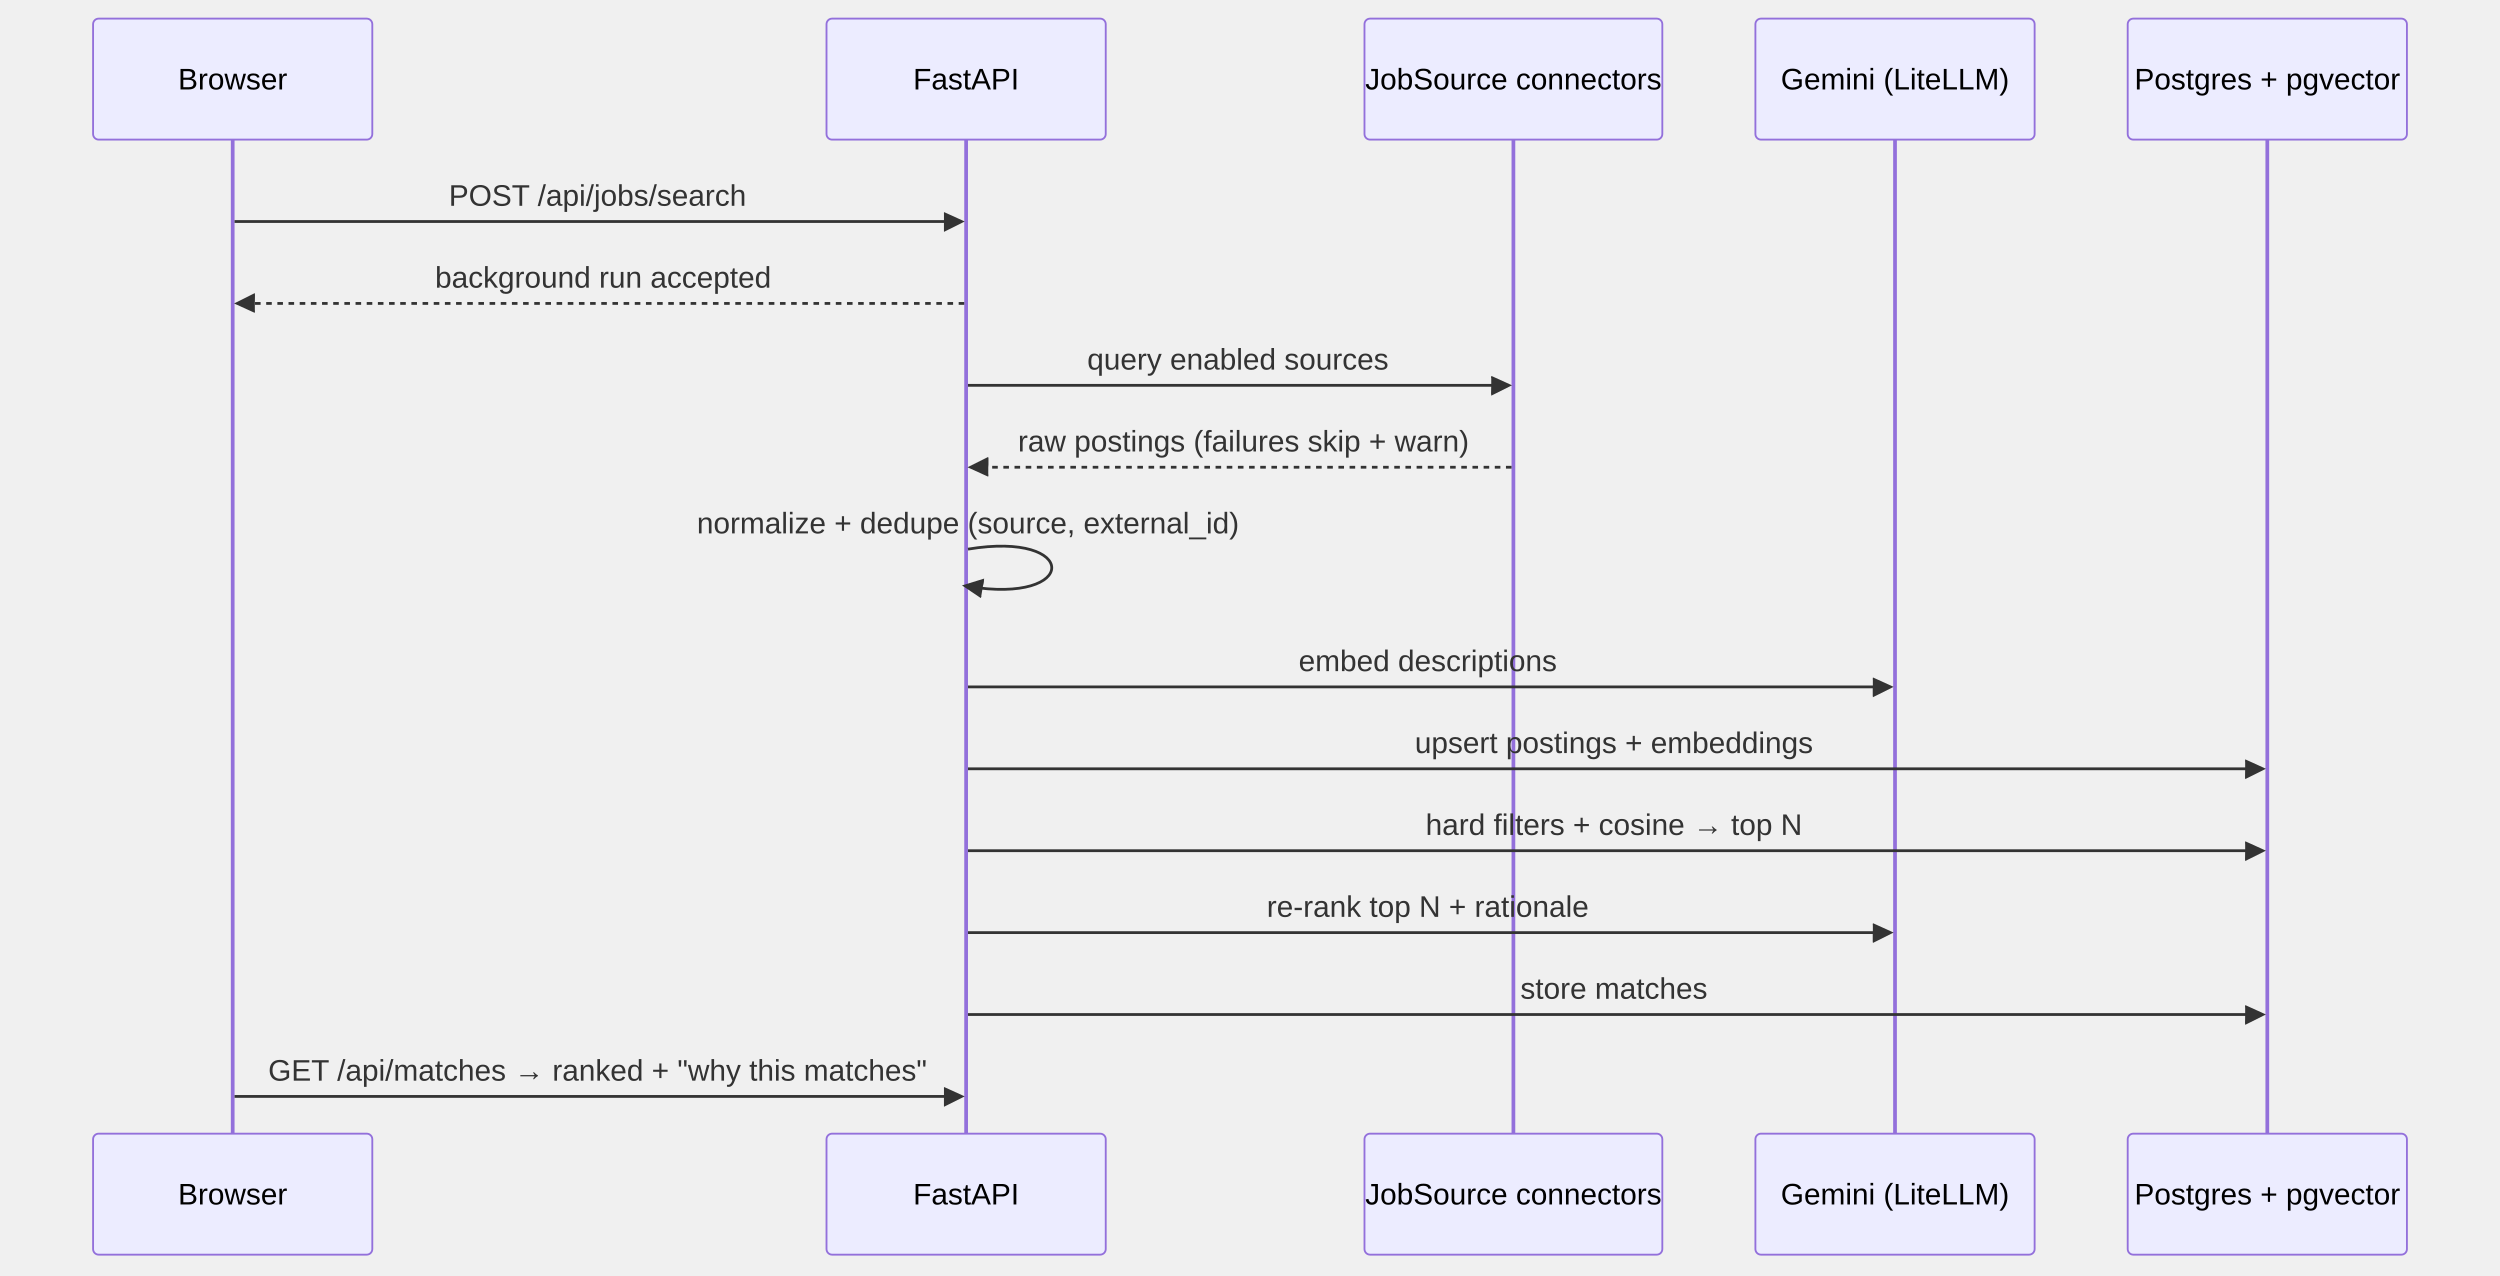
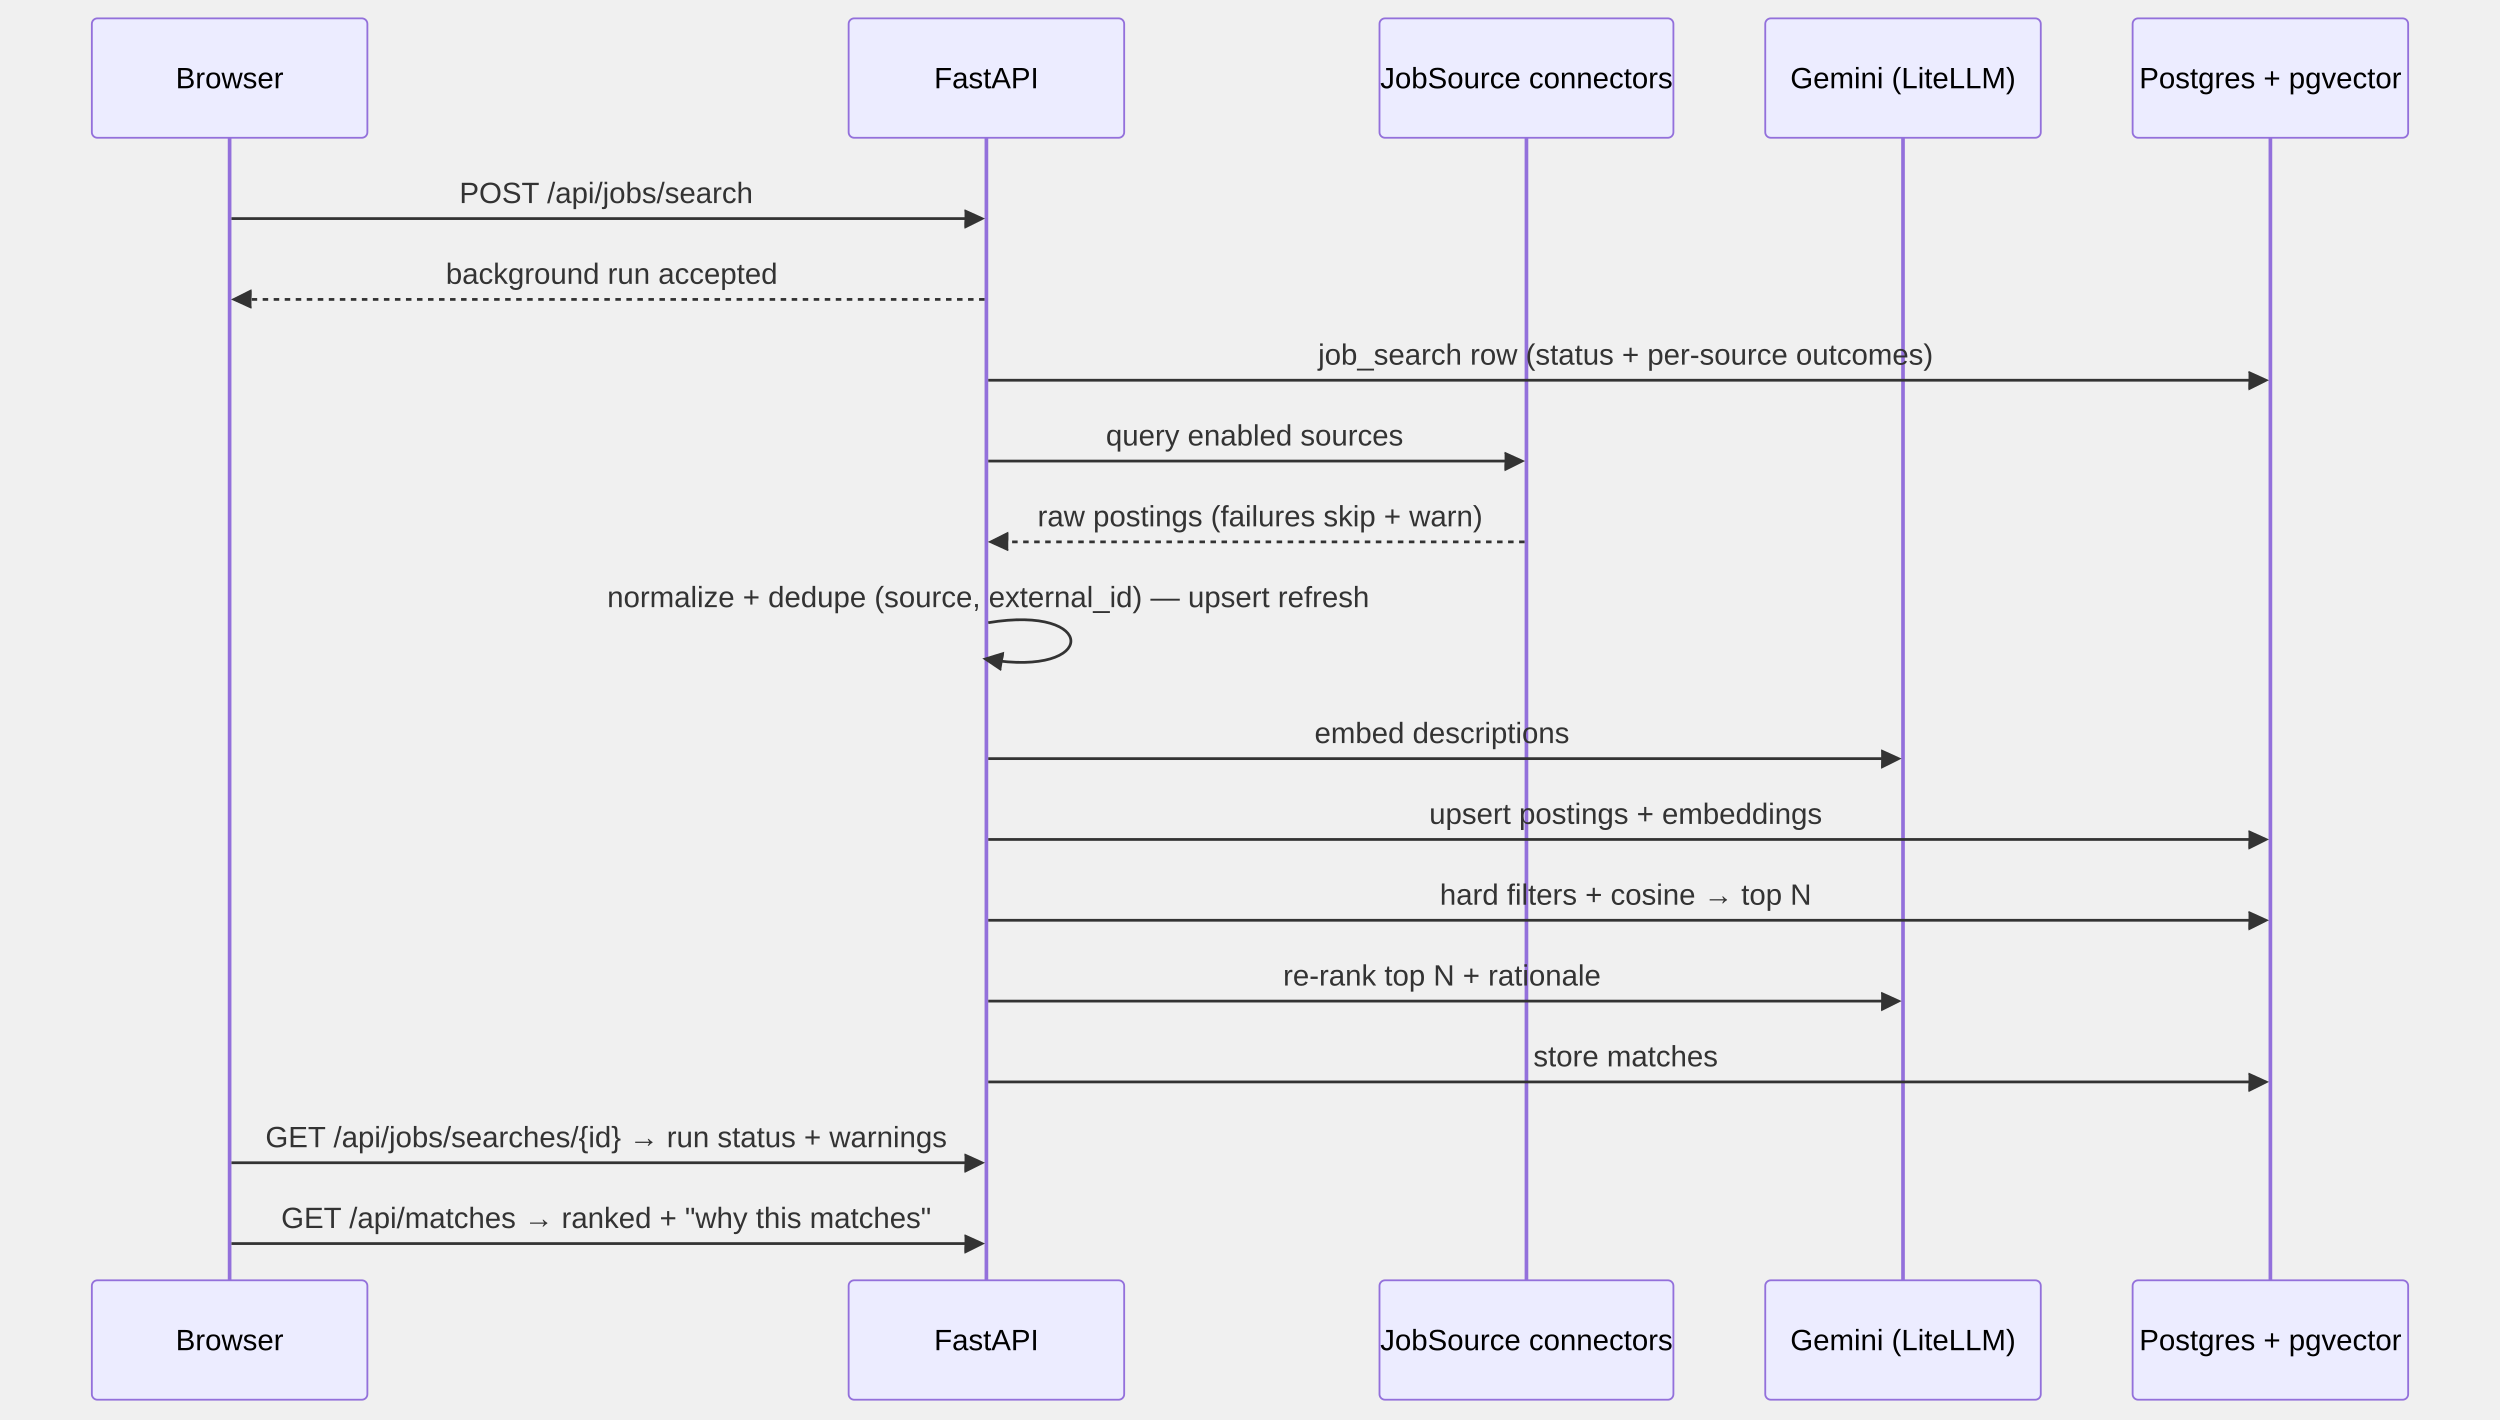
- <svg xmlns="http://www.w3.org/2000/svg" id="my-svg" width="100%" style="max-width: 1343px; background-color: white;" viewBox="-50 -10 1343 685" role="graphics-document document" aria-roledescription="sequence">
+ <svg xmlns="http://www.w3.org/2000/svg" id="my-svg" width="100%" style="max-width: 1361px; background-color: white;" viewBox="-50 -10 1361 773" role="graphics-document document" aria-roledescription="sequence">
  <g>
-     <rect x="1093" y="599" fill="#eaeaea" stroke="#666" width="150" height="65" name="D" rx="3" ry="3" class="actor actor-bottom" />
-     <text x="1168" y="631.5" dominant-baseline="central" alignment-baseline="central" class="actor actor-box" style="text-anchor: middle; font-size: 16px; font-weight: 400;">
-       <tspan x="1168" dy="0">Postgres + pgvector</tspan>
+     <rect x="1111" y="687" fill="#eaeaea" stroke="#666" width="150" height="65" name="D" rx="3" ry="3" class="actor actor-bottom" />
+     <text x="1186" y="719.5" dominant-baseline="central" alignment-baseline="central" class="actor actor-box" style="text-anchor: middle; font-size: 16px; font-weight: 400;">
+       <tspan x="1186" dy="0">Postgres + pgvector</tspan>
    </text>
  </g>
  <g>
-     <rect x="893" y="599" fill="#eaeaea" stroke="#666" width="150" height="65" name="G" rx="3" ry="3" class="actor actor-bottom" />
-     <text x="968" y="631.5" dominant-baseline="central" alignment-baseline="central" class="actor actor-box" style="text-anchor: middle; font-size: 16px; font-weight: 400;">
-       <tspan x="968" dy="0">Gemini (LiteLLM)</tspan>
+     <rect x="911" y="687" fill="#eaeaea" stroke="#666" width="150" height="65" name="G" rx="3" ry="3" class="actor actor-bottom" />
+     <text x="986" y="719.5" dominant-baseline="central" alignment-baseline="central" class="actor actor-box" style="text-anchor: middle; font-size: 16px; font-weight: 400;">
+       <tspan x="986" dy="0">Gemini (LiteLLM)</tspan>
    </text>
  </g>
  <g>
-     <rect x="683" y="599" fill="#eaeaea" stroke="#666" width="160" height="65" name="C" rx="3" ry="3" class="actor actor-bottom" />
-     <text x="763" y="631.5" dominant-baseline="central" alignment-baseline="central" class="actor actor-box" style="text-anchor: middle; font-size: 16px; font-weight: 400;">
-       <tspan x="763" dy="0">JobSource connectors</tspan>
+     <rect x="701" y="687" fill="#eaeaea" stroke="#666" width="160" height="65" name="C" rx="3" ry="3" class="actor actor-bottom" />
+     <text x="781" y="719.5" dominant-baseline="central" alignment-baseline="central" class="actor actor-box" style="text-anchor: middle; font-size: 16px; font-weight: 400;">
+       <tspan x="781" dy="0">JobSource connectors</tspan>
    </text>
  </g>
  <g>
-     <rect x="394" y="599" fill="#eaeaea" stroke="#666" width="150" height="65" name="A" rx="3" ry="3" class="actor actor-bottom" />
-     <text x="469" y="631.5" dominant-baseline="central" alignment-baseline="central" class="actor actor-box" style="text-anchor: middle; font-size: 16px; font-weight: 400;">
-       <tspan x="469" dy="0">FastAPI</tspan>
+     <rect x="412" y="687" fill="#eaeaea" stroke="#666" width="150" height="65" name="A" rx="3" ry="3" class="actor actor-bottom" />
+     <text x="487" y="719.5" dominant-baseline="central" alignment-baseline="central" class="actor actor-box" style="text-anchor: middle; font-size: 16px; font-weight: 400;">
+       <tspan x="487" dy="0">FastAPI</tspan>
    </text>
  </g>
  <g>
-     <rect x="0" y="599" fill="#eaeaea" stroke="#666" width="150" height="65" name="B" rx="3" ry="3" class="actor actor-bottom" />
-     <text x="75" y="631.5" dominant-baseline="central" alignment-baseline="central" class="actor actor-box" style="text-anchor: middle; font-size: 16px; font-weight: 400;">
+     <rect x="0" y="687" fill="#eaeaea" stroke="#666" width="150" height="65" name="B" rx="3" ry="3" class="actor actor-bottom" />
+     <text x="75" y="719.5" dominant-baseline="central" alignment-baseline="central" class="actor actor-box" style="text-anchor: middle; font-size: 16px; font-weight: 400;">
      <tspan x="75" dy="0">Browser</tspan>
    </text>
  </g>
  <g>
-     <line id="actor4" x1="1168" y1="65" x2="1168" y2="599" class="actor-line 200" stroke-width="0.5px" stroke="#999" name="D" data-et="life-line" data-id="D" />
+     <line id="actor4" x1="1186" y1="65" x2="1186" y2="687" class="actor-line 200" stroke-width="0.5px" stroke="#999" name="D" data-et="life-line" data-id="D" />
    <g id="root-4" data-et="participant" data-type="participant" data-id="D">
-       <rect x="1093" y="0" fill="#eaeaea" stroke="#666" width="150" height="65" name="D" rx="3" ry="3" class="actor actor-top" />
-       <text x="1168" y="32.5" dominant-baseline="central" alignment-baseline="central" class="actor actor-box" style="text-anchor: middle; font-size: 16px; font-weight: 400;">
-         <tspan x="1168" dy="0">Postgres + pgvector</tspan>
+       <rect x="1111" y="0" fill="#eaeaea" stroke="#666" width="150" height="65" name="D" rx="3" ry="3" class="actor actor-top" />
+       <text x="1186" y="32.5" dominant-baseline="central" alignment-baseline="central" class="actor actor-box" style="text-anchor: middle; font-size: 16px; font-weight: 400;">
+         <tspan x="1186" dy="0">Postgres + pgvector</tspan>
      </text>
    </g>
  </g>
  <g>
-     <line id="actor3" x1="968" y1="65" x2="968" y2="599" class="actor-line 200" stroke-width="0.5px" stroke="#999" name="G" data-et="life-line" data-id="G" />
+     <line id="actor3" x1="986" y1="65" x2="986" y2="687" class="actor-line 200" stroke-width="0.5px" stroke="#999" name="G" data-et="life-line" data-id="G" />
    <g id="root-3" data-et="participant" data-type="participant" data-id="G">
-       <rect x="893" y="0" fill="#eaeaea" stroke="#666" width="150" height="65" name="G" rx="3" ry="3" class="actor actor-top" />
-       <text x="968" y="32.5" dominant-baseline="central" alignment-baseline="central" class="actor actor-box" style="text-anchor: middle; font-size: 16px; font-weight: 400;">
-         <tspan x="968" dy="0">Gemini (LiteLLM)</tspan>
+       <rect x="911" y="0" fill="#eaeaea" stroke="#666" width="150" height="65" name="G" rx="3" ry="3" class="actor actor-top" />
+       <text x="986" y="32.5" dominant-baseline="central" alignment-baseline="central" class="actor actor-box" style="text-anchor: middle; font-size: 16px; font-weight: 400;">
+         <tspan x="986" dy="0">Gemini (LiteLLM)</tspan>
      </text>
    </g>
  </g>
  <g>
-     <line id="actor2" x1="763" y1="65" x2="763" y2="599" class="actor-line 200" stroke-width="0.5px" stroke="#999" name="C" data-et="life-line" data-id="C" />
+     <line id="actor2" x1="781" y1="65" x2="781" y2="687" class="actor-line 200" stroke-width="0.5px" stroke="#999" name="C" data-et="life-line" data-id="C" />
    <g id="root-2" data-et="participant" data-type="participant" data-id="C">
-       <rect x="683" y="0" fill="#eaeaea" stroke="#666" width="160" height="65" name="C" rx="3" ry="3" class="actor actor-top" />
-       <text x="763" y="32.5" dominant-baseline="central" alignment-baseline="central" class="actor actor-box" style="text-anchor: middle; font-size: 16px; font-weight: 400;">
-         <tspan x="763" dy="0">JobSource connectors</tspan>
+       <rect x="701" y="0" fill="#eaeaea" stroke="#666" width="160" height="65" name="C" rx="3" ry="3" class="actor actor-top" />
+       <text x="781" y="32.5" dominant-baseline="central" alignment-baseline="central" class="actor actor-box" style="text-anchor: middle; font-size: 16px; font-weight: 400;">
+         <tspan x="781" dy="0">JobSource connectors</tspan>
      </text>
    </g>
  </g>
  <g>
-     <line id="actor1" x1="469" y1="65" x2="469" y2="599" class="actor-line 200" stroke-width="0.5px" stroke="#999" name="A" data-et="life-line" data-id="A" />
+     <line id="actor1" x1="487" y1="65" x2="487" y2="687" class="actor-line 200" stroke-width="0.5px" stroke="#999" name="A" data-et="life-line" data-id="A" />
    <g id="root-1" data-et="participant" data-type="participant" data-id="A">
-       <rect x="394" y="0" fill="#eaeaea" stroke="#666" width="150" height="65" name="A" rx="3" ry="3" class="actor actor-top" />
-       <text x="469" y="32.5" dominant-baseline="central" alignment-baseline="central" class="actor actor-box" style="text-anchor: middle; font-size: 16px; font-weight: 400;">
-         <tspan x="469" dy="0">FastAPI</tspan>
+       <rect x="412" y="0" fill="#eaeaea" stroke="#666" width="150" height="65" name="A" rx="3" ry="3" class="actor actor-top" />
+       <text x="487" y="32.5" dominant-baseline="central" alignment-baseline="central" class="actor actor-box" style="text-anchor: middle; font-size: 16px; font-weight: 400;">
+         <tspan x="487" dy="0">FastAPI</tspan>
      </text>
    </g>
  </g>
  <g>
-     <line id="actor0" x1="75" y1="65" x2="75" y2="599" class="actor-line 200" stroke-width="0.5px" stroke="#999" name="B" data-et="life-line" data-id="B" />
+     <line id="actor0" x1="75" y1="65" x2="75" y2="687" class="actor-line 200" stroke-width="0.5px" stroke="#999" name="B" data-et="life-line" data-id="B" />
    <g id="root-0" data-et="participant" data-type="participant" data-id="B">
      <rect x="0" y="0" fill="#eaeaea" stroke="#666" width="150" height="65" name="B" rx="3" ry="3" class="actor actor-top" />
      <text x="75" y="32.5" dominant-baseline="central" alignment-baseline="central" class="actor actor-box" style="text-anchor: middle; font-size: 16px; font-weight: 400;">
        <tspan x="75" dy="0">Browser</tspan>
      </text>
    </g>
  </g>
  <style>#my-svg{font-family:"trebuchet ms",verdana,arial,sans-serif;font-size:16px;fill:#333;}@keyframes edge-animation-frame{from{stroke-dashoffset:0;}}@keyframes dash{to{stroke-dashoffset:0;}}#my-svg .edge-animation-slow{stroke-dasharray:9,5!important;stroke-dashoffset:900;animation:dash 50s linear infinite;stroke-linecap:round;}#my-svg .edge-animation-fast{stroke-dasharray:9,5!important;stroke-dashoffset:900;animation:dash 20s linear infinite;stroke-linecap:round;}#my-svg .error-icon{fill:#552222;}#my-svg .error-text{fill:#552222;stroke:#552222;}#my-svg .edge-thickness-normal{stroke-width:1px;}#my-svg .edge-thickness-thick{stroke-width:3.5px;}#my-svg .edge-pattern-solid{stroke-dasharray:0;}#my-svg .edge-thickness-invisible{stroke-width:0;fill:none;}#my-svg .edge-pattern-dashed{stroke-dasharray:3;}#my-svg .edge-pattern-dotted{stroke-dasharray:2;}#my-svg .marker{fill:#333333;stroke:#333333;}#my-svg .marker.cross{stroke:#333333;}#my-svg svg{font-family:"trebuchet ms",verdana,arial,sans-serif;font-size:16px;}#my-svg p{margin:0;}#my-svg .actor{stroke:#9370DB;fill:#ECECFF;stroke-width:1;}#my-svg rect.actor.outer-path[data-look="neo"]{filter:drop-shadow(1px 2px 2px rgba(185, 185, 185, 1));}#my-svg rect.note[data-look="neo"]{stroke:#aaaa33;fill:#fff5ad;filter:drop-shadow(1px 2px 2px rgba(185, 185, 185, 1));}#my-svg text.actor&gt;tspan{fill:black;stroke:none;}#my-svg .actor-line{stroke:#9370DB;}#my-svg .innerArc{stroke-width:1.5;stroke-dasharray:none;}#my-svg .messageLine0{stroke-width:1.5;stroke-dasharray:none;stroke:#333;}#my-svg .messageLine1{stroke-width:1.5;stroke-dasharray:2,2;stroke:#333;}#my-svg [id$="-arrowhead"] path{fill:#333;stroke:#333;}#my-svg .sequenceNumber{fill:white;}#my-svg [id$="-sequencenumber"]{fill:#333;}#my-svg [id$="-crosshead"] path{fill:#333;stroke:#333;}#my-svg .messageText{fill:#333;stroke:none;}#my-svg .labelBox{stroke:#9370DB;fill:#ECECFF;filter:none;}#my-svg .labelText,#my-svg .labelText&gt;tspan{fill:black;stroke:none;}#my-svg .loopText,#my-svg .loopText&gt;tspan{fill:black;stroke:none;}#my-svg .sectionTitle,#my-svg .sectionTitle&gt;tspan{fill:black;stroke:none;}#my-svg .loopLine{stroke-width:2px;stroke-dasharray:2,2;stroke:#9370DB;fill:#9370DB;}#my-svg .note{stroke:#aaaa33;fill:#fff5ad;}#my-svg .noteText,#my-svg .noteText&gt;tspan{fill:black;stroke:none;font-weight:normal;}#my-svg .activation0{fill:#f4f4f4;stroke:#666;}#my-svg .activation1{fill:#f4f4f4;stroke:#666;}#my-svg .activation2{fill:#f4f4f4;stroke:#666;}#my-svg .actorPopupMenu{position:absolute;}#my-svg .actorPopupMenuPanel{position:absolute;fill:#ECECFF;box-shadow:0px 8px 16px 0px rgba(0,0,0,0.2);filter:drop-shadow(3px 5px 2px rgb(0 0 0 / 0.4));}#my-svg .actor-man circle,#my-svg line{fill:#ECECFF;stroke-width:2px;}#my-svg g rect.rect{filter:drop-shadow(1px 2px 2px rgba(185, 185, 185, 1));stroke:#9370DB;}#my-svg .node .neo-node{stroke:#9370DB;}#my-svg [data-look="neo"].node rect,#my-svg [data-look="neo"].cluster rect,#my-svg [data-look="neo"].node polygon{stroke:#9370DB;filter:drop-shadow(1px 2px 2px rgba(185, 185, 185, 1));}#my-svg [data-look="neo"].swimlane.cluster rect{filter:none;}#my-svg [data-look="neo"].node path{stroke:#9370DB;stroke-width:1px;}#my-svg [data-look="neo"].node .outer-path{filter:drop-shadow(1px 2px 2px rgba(185, 185, 185, 1));}#my-svg [data-look="neo"].node .neo-line path{stroke:#9370DB;filter:none;}#my-svg [data-look="neo"].node circle{stroke:#9370DB;filter:drop-shadow(1px 2px 2px rgba(185, 185, 185, 1));}#my-svg [data-look="neo"].node circle .state-start{fill:#000000;}#my-svg [data-look="neo"].icon-shape .icon{fill:#9370DB;filter:drop-shadow(1px 2px 2px rgba(185, 185, 185, 1));}#my-svg [data-look="neo"].icon-shape .icon-neo path{stroke:#9370DB;filter:drop-shadow(1px 2px 2px rgba(185, 185, 185, 1));}#my-svg :root{--mermaid-font-family:"trebuchet ms",verdana,arial,sans-serif;}</style>
  <g />
  <defs>
    <symbol id="my-svg-computer" width="24" height="24">
      <path transform="scale(.5)" d="M2 2v13h20v-13h-20zm18 11h-16v-9h16v9zm-10.228 6l.466-1h3.524l.467 1h-4.457zm14.228 3h-24l2-6h2.104l-1.33 4h18.45l-1.297-4h2.073l2 6zm-5-10h-14v-7h14v7z" />
    </symbol>
  </defs>
  <defs>
    <symbol id="my-svg-database" fill-rule="evenodd" clip-rule="evenodd">
      <path transform="scale(.5)" d="M12.258.001l.256.004.255.005.253.008.251.01.249.012.247.015.246.016.242.019.241.02.239.023.236.024.233.027.231.028.229.031.225.032.223.034.22.036.217.038.214.04.211.041.208.043.205.045.201.046.198.048.194.05.191.051.187.053.183.054.18.056.175.057.172.059.168.06.163.061.16.063.155.064.15.066.074.033.073.033.071.034.07.034.069.035.068.035.067.035.066.035.064.036.064.036.062.036.06.036.06.037.058.037.058.037.055.038.055.038.053.038.052.038.051.039.05.039.048.039.047.039.045.04.044.04.043.04.041.04.04.041.039.041.037.041.036.041.034.041.033.042.032.042.03.042.029.042.027.042.026.043.024.043.023.043.021.043.02.043.018.044.017.043.015.044.013.044.012.044.011.045.009.044.007.045.006.045.004.045.002.045.001.045v17l-.001.045-.002.045-.004.045-.006.045-.007.045-.009.044-.011.045-.012.044-.013.044-.015.044-.017.043-.018.044-.02.043-.021.043-.023.043-.024.043-.026.043-.027.042-.029.042-.03.042-.032.042-.033.042-.034.041-.036.041-.037.041-.039.041-.04.041-.041.04-.043.04-.044.04-.045.04-.047.039-.048.039-.05.039-.051.039-.052.038-.053.038-.055.038-.055.038-.058.037-.058.037-.06.037-.06.036-.062.036-.064.036-.064.036-.066.035-.067.035-.068.035-.069.035-.07.034-.071.034-.073.033-.074.033-.15.066-.155.064-.16.063-.163.061-.168.06-.172.059-.175.057-.18.056-.183.054-.187.053-.191.051-.194.05-.198.048-.201.046-.205.045-.208.043-.211.041-.214.04-.217.038-.22.036-.223.034-.225.032-.229.031-.231.028-.233.027-.236.024-.239.023-.241.02-.242.019-.246.016-.247.015-.249.012-.251.01-.253.008-.255.005-.256.004-.258.001-.258-.001-.256-.004-.255-.005-.253-.008-.251-.01-.249-.012-.247-.015-.245-.016-.243-.019-.241-.02-.238-.023-.236-.024-.234-.027-.231-.028-.228-.031-.226-.032-.223-.034-.22-.036-.217-.038-.214-.04-.211-.041-.208-.043-.204-.045-.201-.046-.198-.048-.195-.05-.19-.051-.187-.053-.184-.054-.179-.056-.176-.057-.172-.059-.167-.06-.164-.061-.159-.063-.155-.064-.151-.066-.074-.033-.072-.033-.072-.034-.07-.034-.069-.035-.068-.035-.067-.035-.066-.035-.064-.036-.063-.036-.062-.036-.061-.036-.06-.037-.058-.037-.057-.037-.056-.038-.055-.038-.053-.038-.052-.038-.051-.039-.049-.039-.049-.039-.046-.039-.046-.04-.044-.04-.043-.04-.041-.04-.04-.041-.039-.041-.037-.041-.036-.041-.034-.041-.033-.042-.032-.042-.03-.042-.029-.042-.027-.042-.026-.043-.024-.043-.023-.043-.021-.043-.02-.043-.018-.044-.017-.043-.015-.044-.013-.044-.012-.044-.011-.045-.009-.044-.007-.045-.006-.045-.004-.045-.002-.045-.001-.045v-17l.001-.045.002-.045.004-.045.006-.045.007-.045.009-.044.011-.045.012-.044.013-.044.015-.044.017-.043.018-.044.02-.043.021-.043.023-.043.024-.043.026-.043.027-.042.029-.042.03-.042.032-.042.033-.042.034-.041.036-.041.037-.041.039-.041.04-.041.041-.04.043-.04.044-.04.046-.04.046-.039.049-.039.049-.039.051-.039.052-.038.053-.038.055-.038.056-.038.057-.037.058-.037.06-.037.061-.036.062-.036.063-.036.064-.036.066-.035.067-.035.068-.035.069-.035.07-.034.072-.034.072-.033.074-.033.151-.066.155-.064.159-.063.164-.061.167-.06.172-.059.176-.057.179-.056.184-.054.187-.053.19-.051.195-.05.198-.048.201-.046.204-.045.208-.043.211-.041.214-.04.217-.038.22-.036.223-.034.226-.032.228-.031.231-.028.234-.027.236-.024.238-.023.241-.02.243-.019.245-.016.247-.015.249-.012.251-.01.253-.008.255-.005.256-.004.258-.001.258.001zm-9.258 20.499v.01l.001.021.003.021.004.022.005.021.006.022.007.022.009.023.01.022.011.023.012.023.013.023.015.023.016.024.017.023.018.024.019.024.021.024.022.025.023.024.024.025.052.049.056.05.061.051.066.051.07.051.075.051.079.052.084.052.088.052.092.052.097.052.102.051.105.052.11.052.114.051.119.051.123.051.127.05.131.05.135.05.139.048.144.049.147.047.152.047.155.047.16.045.163.045.167.043.171.043.176.041.178.041.183.039.187.039.19.037.194.035.197.035.202.033.204.031.209.03.212.029.216.027.219.025.222.024.226.021.23.02.233.018.236.016.24.015.243.012.246.01.249.008.253.005.256.004.259.001.26-.001.257-.004.254-.005.25-.008.247-.011.244-.012.241-.014.237-.016.233-.018.231-.021.226-.021.224-.024.22-.026.216-.027.212-.028.21-.031.205-.031.202-.034.198-.034.194-.036.191-.037.187-.039.183-.04.179-.04.175-.042.172-.043.168-.044.163-.045.16-.046.155-.046.152-.047.148-.048.143-.049.139-.049.136-.05.131-.05.126-.05.123-.051.118-.052.114-.051.11-.052.106-.052.101-.052.096-.052.092-.052.088-.053.083-.051.079-.052.074-.052.07-.051.065-.051.06-.051.056-.05.051-.05.023-.024.023-.025.021-.024.02-.024.019-.024.018-.024.017-.024.015-.023.014-.024.013-.023.012-.023.01-.023.01-.022.008-.022.006-.022.006-.022.004-.022.004-.021.001-.021.001-.021v-4.127l-.077.055-.08.053-.083.054-.085.053-.087.052-.09.052-.093.051-.095.05-.097.05-.1.049-.102.049-.105.048-.106.047-.109.047-.111.046-.114.045-.115.045-.118.044-.12.043-.122.042-.124.042-.126.041-.128.04-.13.04-.132.038-.134.038-.135.037-.138.037-.139.035-.142.035-.143.034-.144.033-.147.032-.148.031-.15.03-.151.03-.153.029-.154.027-.156.027-.158.026-.159.025-.161.024-.162.023-.163.022-.165.021-.166.02-.167.019-.169.018-.169.017-.171.016-.173.015-.173.014-.175.013-.175.012-.177.011-.178.01-.179.008-.179.008-.181.006-.182.005-.182.004-.184.003-.184.002h-.37l-.184-.002-.184-.003-.182-.004-.182-.005-.181-.006-.179-.008-.179-.008-.178-.01-.176-.011-.176-.012-.175-.013-.173-.014-.172-.015-.171-.016-.17-.017-.169-.018-.167-.019-.166-.02-.165-.021-.163-.022-.162-.023-.161-.024-.159-.025-.157-.026-.156-.027-.155-.027-.153-.029-.151-.03-.15-.03-.148-.031-.146-.032-.145-.033-.143-.034-.141-.035-.14-.035-.137-.037-.136-.037-.134-.038-.132-.038-.13-.04-.128-.04-.126-.041-.124-.042-.122-.042-.12-.044-.117-.043-.116-.045-.113-.045-.112-.046-.109-.047-.106-.047-.105-.048-.102-.049-.1-.049-.097-.05-.095-.05-.093-.052-.09-.051-.087-.052-.085-.053-.083-.054-.08-.054-.077-.054v4.127zm0-5.654v.011l.001.021.003.021.004.021.005.022.006.022.007.022.009.022.01.022.011.023.012.023.013.023.015.024.016.023.017.024.018.024.019.024.021.024.022.024.023.025.024.024.052.05.056.05.061.05.066.051.07.051.075.052.079.051.084.052.088.052.092.052.097.052.102.052.105.052.11.051.114.051.119.052.123.05.127.051.131.05.135.049.139.049.144.048.147.048.152.047.155.046.16.045.163.045.167.044.171.042.176.042.178.04.183.04.187.038.19.037.194.036.197.034.202.033.204.032.209.03.212.028.216.027.219.025.222.024.226.022.23.02.233.018.236.016.24.014.243.012.246.01.249.008.253.006.256.003.259.001.26-.001.257-.003.254-.006.25-.008.247-.01.244-.012.241-.015.237-.016.233-.018.231-.02.226-.022.224-.024.22-.025.216-.027.212-.029.21-.03.205-.032.202-.033.198-.035.194-.036.191-.037.187-.039.183-.039.179-.041.175-.042.172-.043.168-.044.163-.045.16-.045.155-.047.152-.047.148-.048.143-.048.139-.05.136-.049.131-.05.126-.051.123-.051.118-.051.114-.052.11-.052.106-.052.101-.052.096-.052.092-.052.088-.052.083-.052.079-.052.074-.051.07-.052.065-.051.06-.05.056-.051.051-.049.023-.025.023-.024.021-.025.02-.024.019-.024.018-.024.017-.024.015-.023.014-.023.013-.024.012-.022.01-.023.01-.023.008-.022.006-.022.006-.022.004-.021.004-.022.001-.021.001-.021v-4.139l-.077.054-.08.054-.083.054-.085.052-.087.053-.09.051-.093.051-.095.051-.097.05-.1.049-.102.049-.105.048-.106.047-.109.047-.111.046-.114.045-.115.044-.118.044-.12.044-.122.042-.124.042-.126.041-.128.04-.13.039-.132.039-.134.038-.135.037-.138.036-.139.036-.142.035-.143.033-.144.033-.147.033-.148.031-.15.03-.151.03-.153.028-.154.028-.156.027-.158.026-.159.025-.161.024-.162.023-.163.022-.165.021-.166.02-.167.019-.169.018-.169.017-.171.016-.173.015-.173.014-.175.013-.175.012-.177.011-.178.009-.179.009-.179.007-.181.007-.182.005-.182.004-.184.003-.184.002h-.37l-.184-.002-.184-.003-.182-.004-.182-.005-.181-.007-.179-.007-.179-.009-.178-.009-.176-.011-.176-.012-.175-.013-.173-.014-.172-.015-.171-.016-.17-.017-.169-.018-.167-.019-.166-.02-.165-.021-.163-.022-.162-.023-.161-.024-.159-.025-.157-.026-.156-.027-.155-.028-.153-.028-.151-.03-.15-.03-.148-.031-.146-.033-.145-.033-.143-.033-.141-.035-.14-.036-.137-.036-.136-.037-.134-.038-.132-.039-.13-.039-.128-.04-.126-.041-.124-.042-.122-.043-.12-.043-.117-.044-.116-.044-.113-.046-.112-.046-.109-.046-.106-.047-.105-.048-.102-.049-.1-.049-.097-.05-.095-.051-.093-.051-.09-.051-.087-.053-.085-.052-.083-.054-.08-.054-.077-.054v4.139zm0-5.666v.011l.001.02.003.022.004.021.005.022.006.021.007.022.009.023.01.022.011.023.012.023.013.023.015.023.016.024.017.024.018.023.019.024.021.025.022.024.023.024.024.025.052.05.056.05.061.05.066.051.07.051.075.052.079.051.084.052.088.052.092.052.097.052.102.052.105.051.11.052.114.051.119.051.123.051.127.05.131.05.135.05.139.049.144.048.147.048.152.047.155.046.16.045.163.045.167.043.171.043.176.042.178.04.183.04.187.038.19.037.194.036.197.034.202.033.204.032.209.03.212.028.216.027.219.025.222.024.226.021.23.02.233.018.236.017.24.014.243.012.246.01.249.008.253.006.256.003.259.001.26-.001.257-.003.254-.006.25-.008.247-.01.244-.013.241-.014.237-.016.233-.018.231-.02.226-.022.224-.024.22-.025.216-.027.212-.029.21-.03.205-.032.202-.033.198-.035.194-.036.191-.037.187-.039.183-.039.179-.041.175-.042.172-.043.168-.044.163-.045.16-.045.155-.047.152-.047.148-.048.143-.049.139-.049.136-.049.131-.051.126-.05.123-.051.118-.052.114-.051.11-.052.106-.052.101-.052.096-.052.092-.052.088-.052.083-.052.079-.052.074-.052.07-.051.065-.051.06-.051.056-.05.051-.049.023-.025.023-.025.021-.024.02-.024.019-.024.018-.024.017-.024.015-.023.014-.024.013-.023.012-.023.01-.022.01-.023.008-.022.006-.022.006-.022.004-.022.004-.021.001-.021.001-.021v-4.153l-.077.054-.08.054-.083.053-.085.053-.087.053-.09.051-.093.051-.095.051-.097.05-.1.049-.102.048-.105.048-.106.048-.109.046-.111.046-.114.046-.115.044-.118.044-.12.043-.122.043-.124.042-.126.041-.128.04-.13.039-.132.039-.134.038-.135.037-.138.036-.139.036-.142.034-.143.034-.144.033-.147.032-.148.032-.15.03-.151.03-.153.028-.154.028-.156.027-.158.026-.159.024-.161.024-.162.023-.163.023-.165.021-.166.02-.167.019-.169.018-.169.017-.171.016-.173.015-.173.014-.175.013-.175.012-.177.01-.178.01-.179.009-.179.007-.181.006-.182.006-.182.004-.184.003-.184.001-.185.001-.185-.001-.184-.001-.184-.003-.182-.004-.182-.006-.181-.006-.179-.007-.179-.009-.178-.01-.176-.01-.176-.012-.175-.013-.173-.014-.172-.015-.171-.016-.17-.017-.169-.018-.167-.019-.166-.02-.165-.021-.163-.023-.162-.023-.161-.024-.159-.024-.157-.026-.156-.027-.155-.028-.153-.028-.151-.03-.15-.03-.148-.032-.146-.032-.145-.033-.143-.034-.141-.034-.14-.036-.137-.036-.136-.037-.134-.038-.132-.039-.13-.039-.128-.041-.126-.041-.124-.041-.122-.043-.12-.043-.117-.044-.116-.044-.113-.046-.112-.046-.109-.046-.106-.048-.105-.048-.102-.048-.1-.05-.097-.049-.095-.051-.093-.051-.09-.052-.087-.052-.085-.053-.083-.053-.08-.054-.077-.054v4.153zm8.74-8.179l-.257.004-.254.005-.25.008-.247.011-.244.012-.241.014-.237.016-.233.018-.231.021-.226.022-.224.023-.22.026-.216.027-.212.028-.21.031-.205.032-.202.033-.198.034-.194.036-.191.038-.187.038-.183.04-.179.041-.175.042-.172.043-.168.043-.163.045-.16.046-.155.046-.152.048-.148.048-.143.048-.139.049-.136.05-.131.05-.126.051-.123.051-.118.051-.114.052-.11.052-.106.052-.101.052-.096.052-.092.052-.088.052-.083.052-.079.052-.074.051-.07.052-.065.051-.06.05-.056.05-.051.05-.023.025-.023.024-.021.024-.02.025-.019.024-.018.024-.017.023-.015.024-.014.023-.013.023-.012.023-.01.023-.01.022-.008.022-.006.023-.006.021-.004.022-.004.021-.001.021-.001.021.001.021.001.021.004.021.004.022.006.021.006.023.008.022.01.022.01.023.012.023.013.023.014.023.015.024.017.023.018.024.019.024.02.025.021.024.023.024.023.025.051.05.056.05.06.05.065.051.07.052.074.051.079.052.083.052.088.052.092.052.096.052.101.052.106.052.11.052.114.052.118.051.123.051.126.051.131.05.136.05.139.049.143.048.148.048.152.048.155.046.16.046.163.045.168.043.172.043.175.042.179.041.183.04.187.038.191.038.194.036.198.034.202.033.205.032.21.031.212.028.216.027.22.026.224.023.226.022.231.021.233.018.237.016.241.014.244.012.247.011.25.008.254.005.257.004.26.001.26-.001.257-.004.254-.005.25-.008.247-.011.244-.012.241-.014.237-.016.233-.018.231-.021.226-.022.224-.023.22-.026.216-.027.212-.028.21-.031.205-.032.202-.033.198-.034.194-.036.191-.038.187-.038.183-.04.179-.041.175-.042.172-.043.168-.043.163-.045.16-.046.155-.046.152-.048.148-.048.143-.048.139-.049.136-.05.131-.05.126-.051.123-.051.118-.051.114-.052.11-.052.106-.052.101-.052.096-.052.092-.052.088-.052.083-.052.079-.052.074-.051.07-.052.065-.051.06-.05.056-.05.051-.05.023-.025.023-.024.021-.024.02-.025.019-.024.018-.024.017-.023.015-.024.014-.023.013-.023.012-.023.01-.023.01-.022.008-.022.006-.023.006-.021.004-.022.004-.021.001-.021.001-.021-.001-.021-.001-.021-.004-.021-.004-.022-.006-.021-.006-.023-.008-.022-.01-.022-.01-.023-.012-.023-.013-.023-.014-.023-.015-.024-.017-.023-.018-.024-.019-.024-.02-.025-.021-.024-.023-.024-.023-.025-.051-.05-.056-.05-.06-.05-.065-.051-.07-.052-.074-.051-.079-.052-.083-.052-.088-.052-.092-.052-.096-.052-.101-.052-.106-.052-.11-.052-.114-.052-.118-.051-.123-.051-.126-.051-.131-.05-.136-.05-.139-.049-.143-.048-.148-.048-.152-.048-.155-.046-.16-.046-.163-.045-.168-.043-.172-.043-.175-.042-.179-.041-.183-.04-.187-.038-.191-.038-.194-.036-.198-.034-.202-.033-.205-.032-.21-.031-.212-.028-.216-.027-.22-.026-.224-.023-.226-.022-.231-.021-.233-.018-.237-.016-.241-.014-.244-.012-.247-.011-.25-.008-.254-.005-.257-.004-.26-.001-.26.001z" />
    </symbol>
  </defs>
  <defs>
    <symbol id="my-svg-clock" width="24" height="24">
      <path transform="scale(.5)" d="M12 2c5.514 0 10 4.486 10 10s-4.486 10-10 10-10-4.486-10-10 4.486-10 10-10zm0-2c-6.627 0-12 5.373-12 12s5.373 12 12 12 12-5.373 12-12-5.373-12-12-12zm5.848 12.459c.202.038.202.333.001.372-1.907.361-6.045 1.111-6.547 1.111-.719 0-1.301-.582-1.301-1.301 0-.512.77-5.447 1.125-7.445.034-.192.312-.181.343.014l.985 6.238 5.394 1.011z" />
    </symbol>
  </defs>
  <defs>
    <marker id="my-svg-arrowhead" refX="7.9" refY="5" markerUnits="userSpaceOnUse" markerWidth="12" markerHeight="12" orient="auto-start-reverse">
      <path d="M -1 0 L 10 5 L 0 10 z" />
    </marker>
  </defs>
  <defs>
    <marker id="my-svg-crosshead" markerWidth="15" markerHeight="8" orient="auto" refX="4" refY="4.5">
      <path fill="none" stroke="#000000" stroke-width="1pt" d="M 1,2 L 6,7 M 6,2 L 1,7" style="stroke-dasharray: 0, 0;" />
    </marker>
  </defs>
  <defs>
    <marker id="my-svg-filled-head" refX="15.5" refY="7" markerWidth="20" markerHeight="28" orient="auto">
      <path d="M 18,7 L9,13 L14,7 L9,1 Z" />
    </marker>
  </defs>
  <defs>
    <marker id="my-svg-sequencenumber" refX="15" refY="15" markerWidth="60" markerHeight="40" orient="auto">
      <circle cx="15" cy="15" r="6" />
    </marker>
  </defs>
  <defs>
    <marker id="my-svg-solidTopArrowHead" refX="7.9" refY="7.25" markerUnits="userSpaceOnUse" markerWidth="12" markerHeight="12" orient="auto-start-reverse">
      <path d="M 0 0 L 10 8 L 0 8 z" />
    </marker>
  </defs>
  <defs>
    <marker id="my-svg-solidBottomArrowHead" refX="7.9" refY="0.75" markerUnits="userSpaceOnUse" markerWidth="12" markerHeight="12" orient="auto-start-reverse">
      <path d="M 0 0 L 10 0 L 0 8 z" />
    </marker>
  </defs>
  <defs>
    <marker id="my-svg-stickTopArrowHead" refX="7.5" refY="7" markerUnits="userSpaceOnUse" markerWidth="12" markerHeight="12" orient="auto-start-reverse">
      <path d="M 0 0 L 7 7" stroke="black" stroke-width="1.5" fill="none" />
    </marker>
  </defs>
  <defs>
    <marker id="my-svg-stickBottomArrowHead" refX="7.5" refY="0" markerUnits="userSpaceOnUse" markerWidth="12" markerHeight="12" orient="auto-start-reverse">
      <path d="M 0 7 L 7 0" stroke="black" stroke-width="1.5" fill="none" />
    </marker>
  </defs>
-   <text x="271" y="80" text-anchor="middle" dominant-baseline="middle" alignment-baseline="middle" class="messageText" dy="1em" style="font-size: 16px; font-weight: 400;">POST /api/jobs/search</text>
-   <line x1="76" y1="109" x2="465" y2="109" class="messageLine0" data-et="message" data-id="i0" data-from="B" data-to="A" stroke-width="2" stroke="none" marker-end="url(#my-svg-arrowhead)" style="fill: none;" />
-   <text x="274" y="124" text-anchor="middle" dominant-baseline="middle" alignment-baseline="middle" class="messageText" dy="1em" style="font-size: 16px; font-weight: 400;">background run accepted</text>
-   <line x1="468" y1="153" x2="79" y2="153" class="messageLine1" data-et="message" data-id="i1" data-from="A" data-to="B" stroke-width="2" stroke="none" marker-end="url(#my-svg-arrowhead)" style="stroke-dasharray: 3, 3; fill: none;" />
-   <text x="615" y="168" text-anchor="middle" dominant-baseline="middle" alignment-baseline="middle" class="messageText" dy="1em" style="font-size: 16px; font-weight: 400;">query enabled sources</text>
-   <line x1="470" y1="197" x2="759" y2="197" class="messageLine0" data-et="message" data-id="i2" data-from="A" data-to="C" stroke-width="2" stroke="none" marker-end="url(#my-svg-arrowhead)" style="fill: none;" />
-   <text x="618" y="212" text-anchor="middle" dominant-baseline="middle" alignment-baseline="middle" class="messageText" dy="1em" style="font-size: 16px; font-weight: 400;">raw postings (failures skip + warn)</text>
-   <line x1="762" y1="241" x2="473" y2="241" class="messageLine1" data-et="message" data-id="i3" data-from="C" data-to="A" stroke-width="2" stroke="none" marker-end="url(#my-svg-arrowhead)" style="stroke-dasharray: 3, 3; fill: none;" />
-   <text x="470" y="256" text-anchor="middle" dominant-baseline="middle" alignment-baseline="middle" class="messageText" dy="1em" style="font-size: 16px; font-weight: 400;">normalize + dedupe (source, external_id)</text>
-   <path d="M 470,285 C 530,275 530,315 470,305" class="messageLine0" data-et="message" data-id="i4" data-from="A" data-to="A" stroke-width="2" stroke="none" marker-end="url(#my-svg-arrowhead)" style="fill: none;" />
-   <text x="717" y="330" text-anchor="middle" dominant-baseline="middle" alignment-baseline="middle" class="messageText" dy="1em" style="font-size: 16px; font-weight: 400;">embed descriptions</text>
-   <line x1="470" y1="359" x2="964" y2="359" class="messageLine0" data-et="message" data-id="i5" data-from="A" data-to="G" stroke-width="2" stroke="none" marker-end="url(#my-svg-arrowhead)" style="fill: none;" />
-   <text x="817" y="374" text-anchor="middle" dominant-baseline="middle" alignment-baseline="middle" class="messageText" dy="1em" style="font-size: 16px; font-weight: 400;">upsert postings + embeddings</text>
-   <line x1="470" y1="403" x2="1164" y2="403" class="messageLine0" data-et="message" data-id="i6" data-from="A" data-to="D" stroke-width="2" stroke="none" marker-end="url(#my-svg-arrowhead)" style="fill: none;" />
-   <text x="817" y="418" text-anchor="middle" dominant-baseline="middle" alignment-baseline="middle" class="messageText" dy="1em" style="font-size: 16px; font-weight: 400;">hard filters + cosine → top N</text>
-   <line x1="470" y1="447" x2="1164" y2="447" class="messageLine0" data-et="message" data-id="i7" data-from="A" data-to="D" stroke-width="2" stroke="none" marker-end="url(#my-svg-arrowhead)" style="fill: none;" />
-   <text x="717" y="462" text-anchor="middle" dominant-baseline="middle" alignment-baseline="middle" class="messageText" dy="1em" style="font-size: 16px; font-weight: 400;">re-rank top N + rationale</text>
-   <line x1="470" y1="491" x2="964" y2="491" class="messageLine0" data-et="message" data-id="i8" data-from="A" data-to="G" stroke-width="2" stroke="none" marker-end="url(#my-svg-arrowhead)" style="fill: none;" />
-   <text x="817" y="506" text-anchor="middle" dominant-baseline="middle" alignment-baseline="middle" class="messageText" dy="1em" style="font-size: 16px; font-weight: 400;">store matches</text>
-   <line x1="470" y1="535" x2="1164" y2="535" class="messageLine0" data-et="message" data-id="i9" data-from="A" data-to="D" stroke-width="2" stroke="none" marker-end="url(#my-svg-arrowhead)" style="fill: none;" />
-   <text x="271" y="550" text-anchor="middle" dominant-baseline="middle" alignment-baseline="middle" class="messageText" dy="1em" style="font-size: 16px; font-weight: 400;">GET /api/matches → ranked + "why this matches"</text>
-   <line x1="76" y1="579" x2="465" y2="579" class="messageLine0" data-et="message" data-id="i10" data-from="B" data-to="A" stroke-width="2" stroke="none" marker-end="url(#my-svg-arrowhead)" style="fill: none;" />
+   <text x="280" y="80" text-anchor="middle" dominant-baseline="middle" alignment-baseline="middle" class="messageText" dy="1em" style="font-size: 16px; font-weight: 400;">POST /api/jobs/search</text>
+   <line x1="76" y1="109" x2="483" y2="109" class="messageLine0" data-et="message" data-id="i0" data-from="B" data-to="A" stroke-width="2" stroke="none" marker-end="url(#my-svg-arrowhead)" style="fill: none;" />
+   <text x="283" y="124" text-anchor="middle" dominant-baseline="middle" alignment-baseline="middle" class="messageText" dy="1em" style="font-size: 16px; font-weight: 400;">background run accepted</text>
+   <line x1="486" y1="153" x2="79" y2="153" class="messageLine1" data-et="message" data-id="i1" data-from="A" data-to="B" stroke-width="2" stroke="none" marker-end="url(#my-svg-arrowhead)" style="stroke-dasharray: 3, 3; fill: none;" />
+   <text x="835" y="168" text-anchor="middle" dominant-baseline="middle" alignment-baseline="middle" class="messageText" dy="1em" style="font-size: 16px; font-weight: 400;">job_search row (status + per-source outcomes)</text>
+   <line x1="488" y1="197" x2="1182" y2="197" class="messageLine0" data-et="message" data-id="i2" data-from="A" data-to="D" stroke-width="2" stroke="none" marker-end="url(#my-svg-arrowhead)" style="fill: none;" />
+   <text x="633" y="212" text-anchor="middle" dominant-baseline="middle" alignment-baseline="middle" class="messageText" dy="1em" style="font-size: 16px; font-weight: 400;">query enabled sources</text>
+   <line x1="488" y1="241" x2="777" y2="241" class="messageLine0" data-et="message" data-id="i3" data-from="A" data-to="C" stroke-width="2" stroke="none" marker-end="url(#my-svg-arrowhead)" style="fill: none;" />
+   <text x="636" y="256" text-anchor="middle" dominant-baseline="middle" alignment-baseline="middle" class="messageText" dy="1em" style="font-size: 16px; font-weight: 400;">raw postings (failures skip + warn)</text>
+   <line x1="780" y1="285" x2="491" y2="285" class="messageLine1" data-et="message" data-id="i4" data-from="C" data-to="A" stroke-width="2" stroke="none" marker-end="url(#my-svg-arrowhead)" style="stroke-dasharray: 3, 3; fill: none;" />
+   <text x="488" y="300" text-anchor="middle" dominant-baseline="middle" alignment-baseline="middle" class="messageText" dy="1em" style="font-size: 16px; font-weight: 400;">normalize + dedupe (source, external_id) — upsert refresh</text>
+   <path d="M 488,329 C 548,319 548,359 488,349" class="messageLine0" data-et="message" data-id="i5" data-from="A" data-to="A" stroke-width="2" stroke="none" marker-end="url(#my-svg-arrowhead)" style="fill: none;" />
+   <text x="735" y="374" text-anchor="middle" dominant-baseline="middle" alignment-baseline="middle" class="messageText" dy="1em" style="font-size: 16px; font-weight: 400;">embed descriptions</text>
+   <line x1="488" y1="403" x2="982" y2="403" class="messageLine0" data-et="message" data-id="i6" data-from="A" data-to="G" stroke-width="2" stroke="none" marker-end="url(#my-svg-arrowhead)" style="fill: none;" />
+   <text x="835" y="418" text-anchor="middle" dominant-baseline="middle" alignment-baseline="middle" class="messageText" dy="1em" style="font-size: 16px; font-weight: 400;">upsert postings + embeddings</text>
+   <line x1="488" y1="447" x2="1182" y2="447" class="messageLine0" data-et="message" data-id="i7" data-from="A" data-to="D" stroke-width="2" stroke="none" marker-end="url(#my-svg-arrowhead)" style="fill: none;" />
+   <text x="835" y="462" text-anchor="middle" dominant-baseline="middle" alignment-baseline="middle" class="messageText" dy="1em" style="font-size: 16px; font-weight: 400;">hard filters + cosine → top N</text>
+   <line x1="488" y1="491" x2="1182" y2="491" class="messageLine0" data-et="message" data-id="i8" data-from="A" data-to="D" stroke-width="2" stroke="none" marker-end="url(#my-svg-arrowhead)" style="fill: none;" />
+   <text x="735" y="506" text-anchor="middle" dominant-baseline="middle" alignment-baseline="middle" class="messageText" dy="1em" style="font-size: 16px; font-weight: 400;">re-rank top N + rationale</text>
+   <line x1="488" y1="535" x2="982" y2="535" class="messageLine0" data-et="message" data-id="i9" data-from="A" data-to="G" stroke-width="2" stroke="none" marker-end="url(#my-svg-arrowhead)" style="fill: none;" />
+   <text x="835" y="550" text-anchor="middle" dominant-baseline="middle" alignment-baseline="middle" class="messageText" dy="1em" style="font-size: 16px; font-weight: 400;">store matches</text>
+   <line x1="488" y1="579" x2="1182" y2="579" class="messageLine0" data-et="message" data-id="i10" data-from="A" data-to="D" stroke-width="2" stroke="none" marker-end="url(#my-svg-arrowhead)" style="fill: none;" />
+   <text x="280" y="594" text-anchor="middle" dominant-baseline="middle" alignment-baseline="middle" class="messageText" dy="1em" style="font-size: 16px; font-weight: 400;">GET /api/jobs/searches/{id} → run status + warnings</text>
+   <line x1="76" y1="623" x2="483" y2="623" class="messageLine0" data-et="message" data-id="i11" data-from="B" data-to="A" stroke-width="2" stroke="none" marker-end="url(#my-svg-arrowhead)" style="fill: none;" />
+   <text x="280" y="638" text-anchor="middle" dominant-baseline="middle" alignment-baseline="middle" class="messageText" dy="1em" style="font-size: 16px; font-weight: 400;">GET /api/matches → ranked + "why this matches"</text>
+   <line x1="76" y1="667" x2="483" y2="667" class="messageLine0" data-et="message" data-id="i12" data-from="B" data-to="A" stroke-width="2" stroke="none" marker-end="url(#my-svg-arrowhead)" style="fill: none;" />
</svg>
